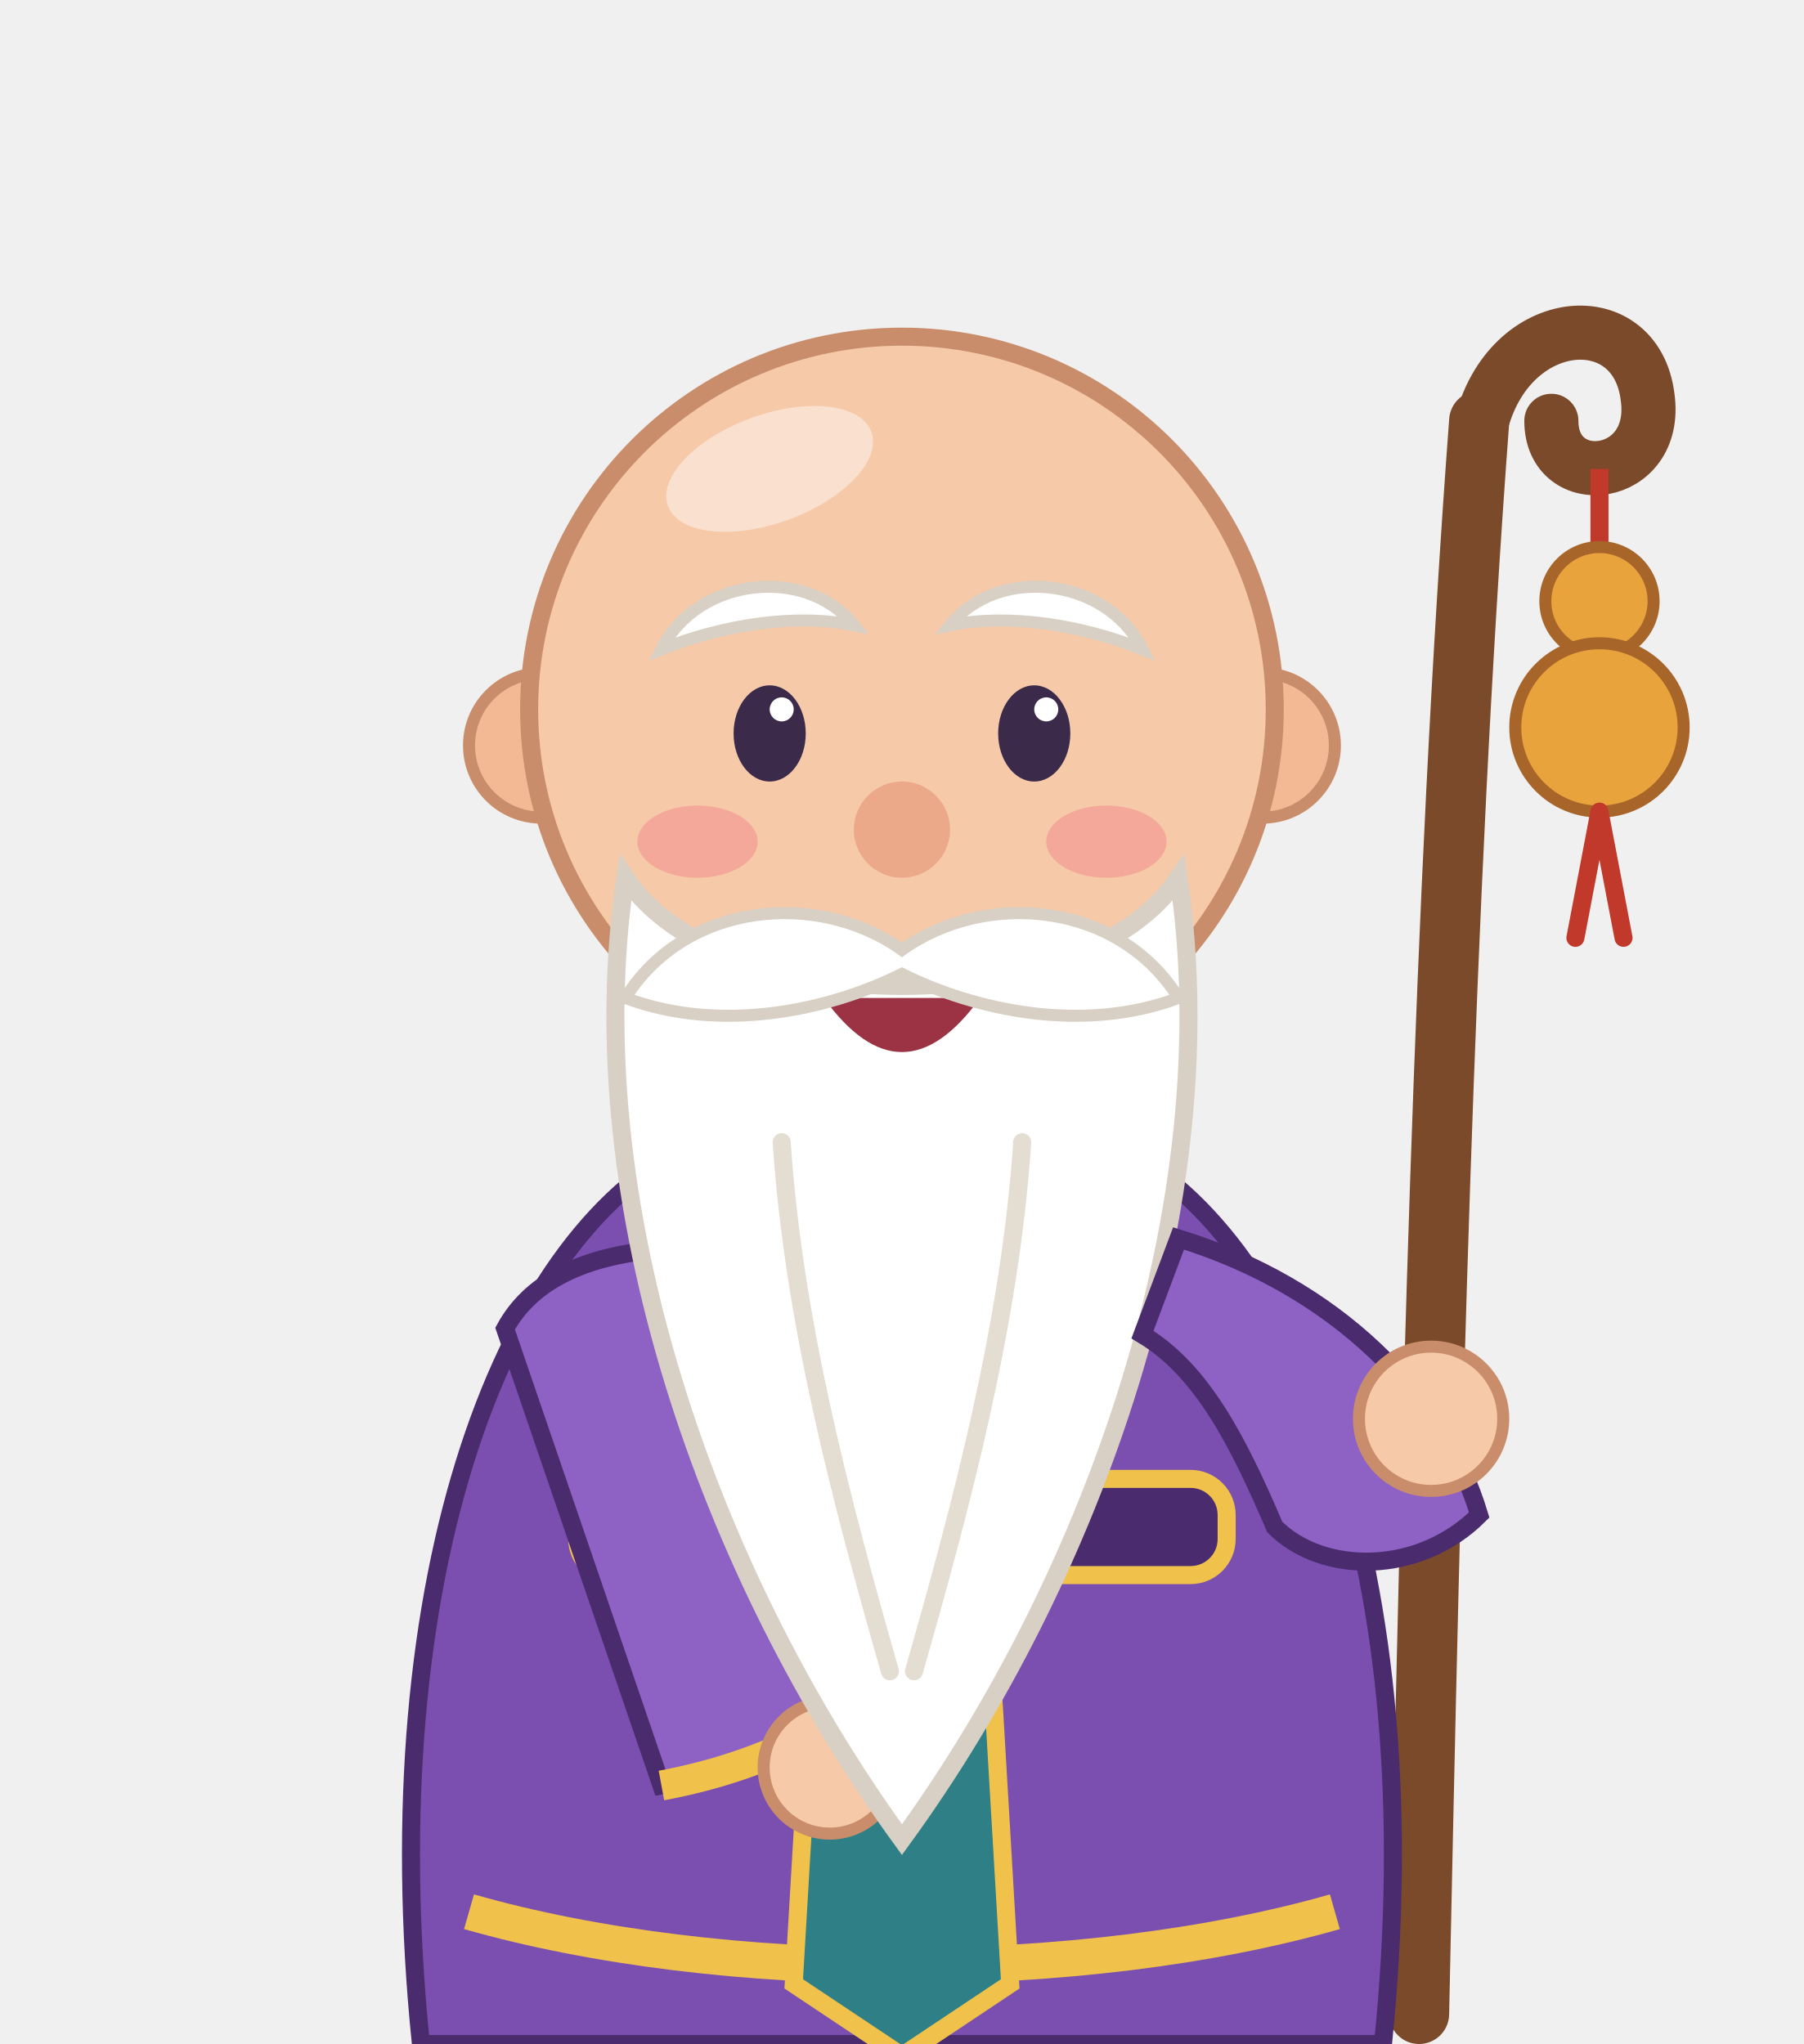
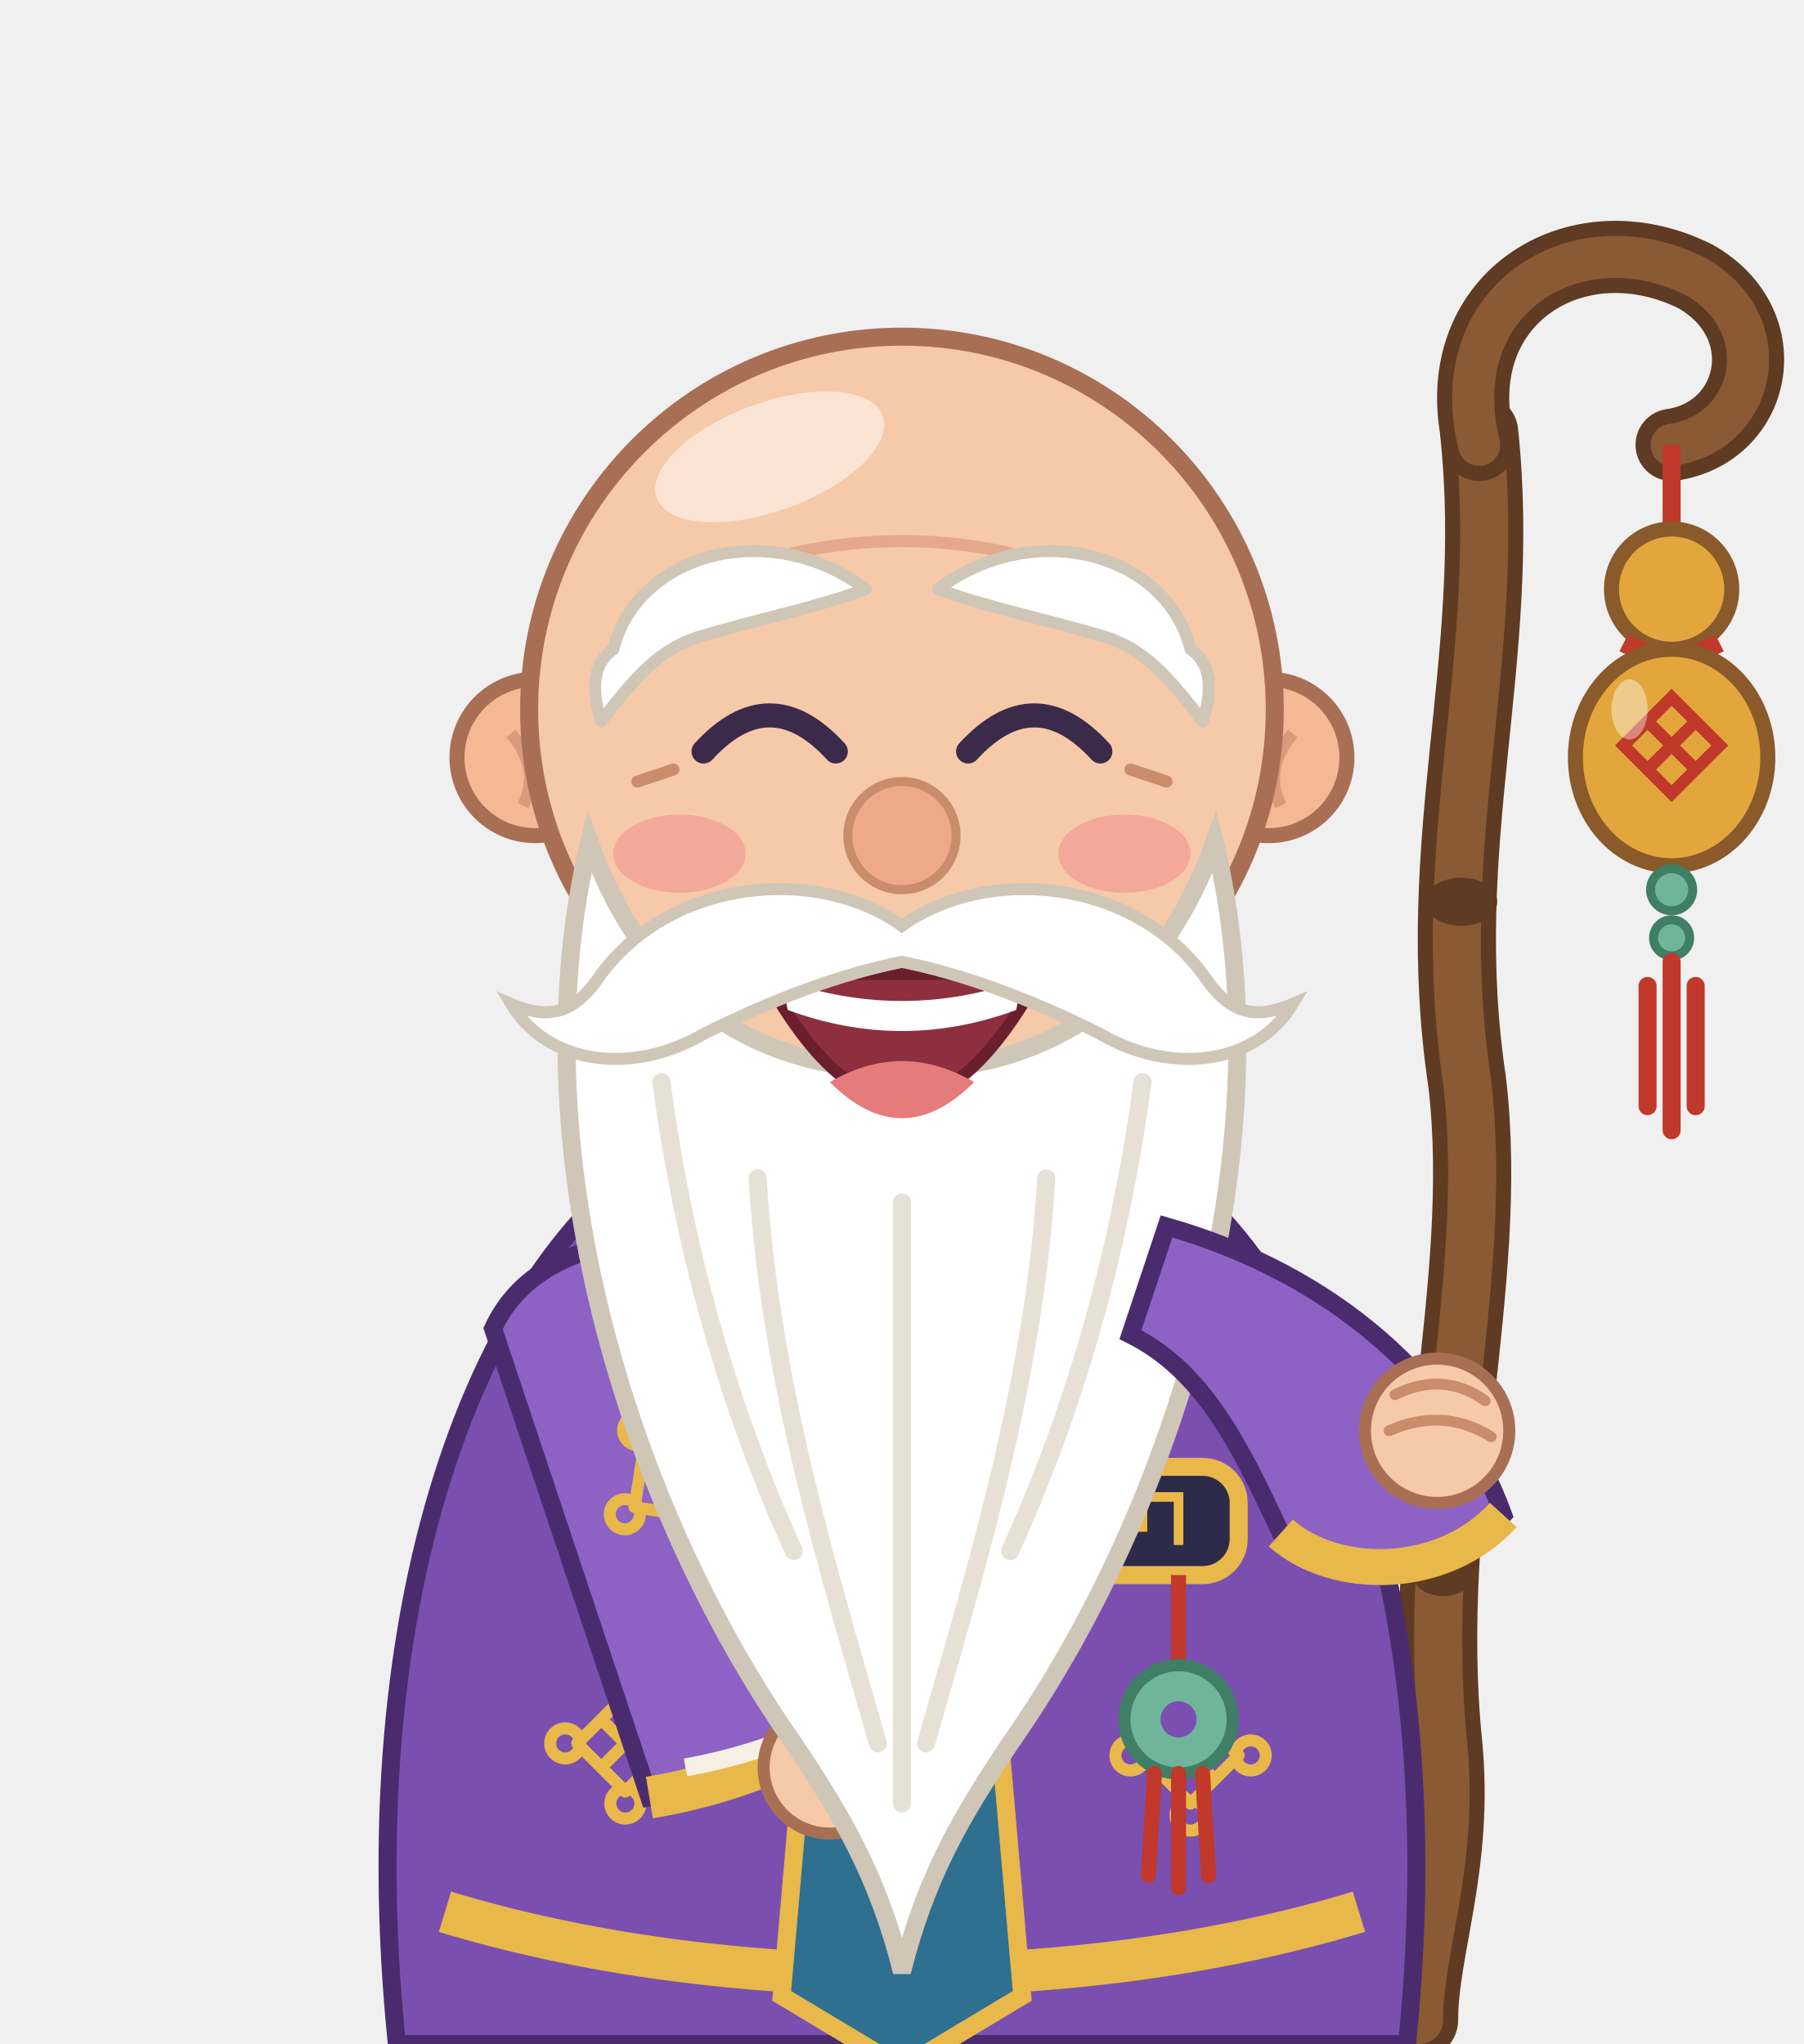
<svg xmlns="http://www.w3.org/2000/svg" viewBox="0 0 300 340" width="300" height="340" aria-hidden="true" focusable="false">
+   <defs>
+     <g id="knot" fill="none" stroke="#e8b84a" stroke-width="2" stroke-linejoin="round">
+       <path d="M0 -8 L8 0 L0 8 L-8 0 Z" />
+       <path d="M-4 -4 L4 4 M4 -4 L-4 4" />
+       <circle cx="0" cy="-10" r="2.5" />
+       <circle cx="10" cy="0" r="2.5" />
+       <circle cx="0" cy="10" r="2.5" />
+       <circle cx="-10" cy="0" r="2.5" />
+     </g>
+   </defs>
  <g id="staff">
-     <path d="M246 70 C 240 150, 238 240, 236 335" fill="none" stroke="#7a4a2a" stroke-width="10" stroke-linecap="round" />
-     <path d="M246 72 C 250 52, 272 50, 274 66 C 276 80, 258 82, 258 70" fill="none" stroke="#7a4a2a" stroke-width="9" stroke-linecap="round" />
-     <line x1="266" y1="78" x2="266" y2="92" stroke="#c0392b" stroke-width="3" />
-     <circle cx="266" cy="100" r="9" fill="#e8a33d" stroke="#a8652a" stroke-width="2" />
-     <circle cx="266" cy="121" r="14" fill="#e8a33d" stroke="#a8652a" stroke-width="2" />
-     <path d="M266 135 L 262 156 M266 135 L 270 156" stroke="#c0392b" stroke-width="3" stroke-linecap="round" />
+     <path d="M246 72 C 250 110, 238 140, 244 180 C 248 214, 236 250, 240 290 C 242 310, 236 324, 236 336" fill="none" stroke="#5e3b22" stroke-width="13" stroke-linecap="round" />
+     <path d="M246 72 C 250 110, 238 140, 244 180 C 248 214, 236 250, 240 290 C 242 310, 236 324, 236 336" fill="none" stroke="#8a5a34" stroke-width="8" stroke-linecap="round" />
+     <path d="M246 74 C 240 50, 262 36, 282 46 C 296 54, 292 72, 278 74" fill="none" stroke="#5e3b22" stroke-width="12" stroke-linecap="round" />
+     <path d="M246 74 C 240 50, 262 36, 282 46 C 296 54, 292 72, 278 74" fill="none" stroke="#8a5a34" stroke-width="7" stroke-linecap="round" />
+     <ellipse cx="243" cy="150" rx="6" ry="4" fill="#5e3b22" />
+     <ellipse cx="240" cy="262" rx="5" ry="3.5" fill="#5e3b22" />
+     <path d="M278 74 L 278 88" stroke="#c0392b" stroke-width="3" />
+     <circle cx="278" cy="98" r="10" fill="#e3a63d" stroke="#8a5a2b" stroke-width="2.5" />
+     <path d="M270 107 Q 278 111 286 107" fill="none" stroke="#c0392b" stroke-width="3" />
+     <ellipse cx="278" cy="126" rx="16" ry="18" fill="#e3a63d" stroke="#8a5a2b" stroke-width="2.5" />
+     <path d="M278 116 L 286 124 L 278 132 L 270 124 Z M274 120 L 282 128 M282 120 L 274 128" fill="none" stroke="#c0392b" stroke-width="2" />
+     <ellipse cx="271" cy="118" rx="3" ry="5" fill="#fff" opacity="0.4" />
+     <circle cx="278" cy="148" r="3.5" fill="#6fb59a" stroke="#3f7f66" stroke-width="1.5" />
+     <circle cx="278" cy="156" r="3" fill="#6fb59a" stroke="#3f7f66" stroke-width="1.5" />
+     <path d="M278 160 L 278 164 M274 164 L 274 184 M278 164 L 278 188 M282 164 L 282 184" stroke="#c0392b" stroke-width="3" stroke-linecap="round" />
  </g>
  <g id="body">
-     <path d="M70 340 C 62 262, 84 204, 116 190 L 184 190 C 216 204, 238 262, 230 340 Z" fill="#7b4fb0" stroke="#4a2c6e" stroke-width="3" />
-     <path d="M78 318 C 120 330, 180 330, 222 318" fill="none" stroke="#f0c14b" stroke-width="6" />
-     <rect x="96" y="246" width="108" height="16" rx="6" fill="#4a2c6e" stroke="#f0c14b" stroke-width="3" />
-     <path d="M136 262 L 164 262 L 168 330 L 150 342 L 132 330 Z" fill="#2f7f86" stroke="#f0c14b" stroke-width="3" />
+     <path d="M66 340 C 58 262, 82 204, 116 188 L 184 188 C 218 204, 242 262, 234 340 Z" fill="#7b4fb0" stroke="#4a2c6e" stroke-width="3" />
+     <path d="M122 188 L 150 232 L 178 188 Z" fill="#f5efe4" />
+     <path d="M116 188 L 150 240 L 184 188" fill="none" stroke="#e8b84a" stroke-width="7" stroke-linejoin="round" />
+     <path d="M116 188 L 150 240 L 184 188" fill="none" stroke="#8a5a2b" stroke-width="1.5" stroke-linejoin="round" opacity="0.6" />
+     <path d="M74 318 C 120 332, 180 332, 226 318" fill="none" stroke="#e8b84a" stroke-width="7" />
+     <use href="#knot" x="104" y="290" />
+     <use href="#knot" x="198" y="292" />
+     <rect x="94" y="244" width="112" height="18" rx="6" fill="#2d2a4a" stroke="#e8b84a" stroke-width="3" />
+     <path d="M104 257 v-8 h6 v5 h6 v-5 h6 v8 M178 257 v-8 h6 v5 h6 v-5 h6 v8" fill="none" stroke="#e8b84a" stroke-width="1.6" />
+     <rect x="140" y="243" width="20" height="20" rx="3" fill="#e8b84a" stroke="#8a5a2b" stroke-width="2" />
+     <path d="M136 263 L 164 263 L 170 332 L 150 344 L 130 332 Z" fill="#2f6f8f" stroke="#e8b84a" stroke-width="3" />
+     <use href="#knot" x="150" y="296" />
+     <path d="M196 262 L 196 278" stroke="#c0392b" stroke-width="2.5" />
+     <circle cx="196" cy="286" r="9" fill="#6fb59a" stroke="#3f7f66" stroke-width="2" />
+     <circle cx="196" cy="286" r="3" fill="#7b4fb0" />
+     <path d="M192 295 L 191 312 M196 295 L 196 314 M200 295 L 201 312" stroke="#c0392b" stroke-width="2.5" stroke-linecap="round" />
  </g>
  <g id="sleeve">
-     <path d="M108 208 L 156 273 Q 137 292 110 297 L 84 221 Q 90 210 108 208 Z" fill="#8d62c4" stroke="#4a2c6e" stroke-width="3" />
-     <path d="M156 273 Q 137 292 110 297" fill="none" stroke="#f0c14b" stroke-width="5" />
-     <circle cx="138" cy="294" r="11" fill="#f6c9a8" stroke="#c98d6b" stroke-width="2" />
+     <path d="M108 206 L 158 272 Q 138 294 108 299 L 82 221 Q 88 208 108 206 Z" fill="#8d62c4" stroke="#4a2c6e" stroke-width="3" />
+     <path d="M158 272 Q 138 294 108 299" fill="none" stroke="#e8b84a" stroke-width="7" />
+     <path d="M152 277 Q 136 290 114 294" fill="none" stroke="#f5efe4" stroke-width="3" />
+     <use href="#knot" x="112" y="246" transform="rotate(-36 112 246)" />
+     <circle cx="138" cy="294" r="11" fill="#f6c9a8" stroke="#a86f55" stroke-width="2" />
  </g>
  <g id="head">
-     <circle cx="90" cy="124" r="12" fill="#f3b995" stroke="#c98d6b" stroke-width="2" />
-     <circle cx="210" cy="124" r="12" fill="#f3b995" stroke="#c98d6b" stroke-width="2" />
-     <circle cx="150" cy="118" r="62" fill="#f6c9a8" stroke="#c98d6b" stroke-width="3" />
-     <ellipse cx="128" cy="78" rx="18" ry="9" fill="#fff" opacity="0.45" transform="rotate(-20 128 78)" />
-     <ellipse cx="116" cy="140" rx="10" ry="6" fill="#f28c8c" opacity="0.55" />
-     <ellipse cx="184" cy="140" rx="10" ry="6" fill="#f28c8c" opacity="0.55" />
+     <circle cx="89" cy="126" r="13" fill="#f3b995" stroke="#a86f55" stroke-width="2.5" />
+     <circle cx="211" cy="126" r="13" fill="#f3b995" stroke="#a86f55" stroke-width="2.5" />
+     <path d="M85 122 Q 90 128 87 134 M215 122 Q 210 128 213 134" fill="none" stroke="#d99a7c" stroke-width="2" />
+     <circle cx="150" cy="118" r="62" fill="#f6c9a8" stroke="#a86f55" stroke-width="3" />
+     <ellipse cx="128" cy="76" rx="20" ry="9" fill="#fff" opacity="0.5" transform="rotate(-20 128 76)" />
+     <path d="M132 92 Q 150 88 168 92" fill="none" stroke="#e3a98a" stroke-width="2" stroke-linecap="round" />
+     <ellipse cx="113" cy="142" rx="11" ry="6.5" fill="#f28c8c" opacity="0.55" />
+     <ellipse cx="187" cy="142" rx="11" ry="6.5" fill="#f28c8c" opacity="0.55" />
    <g id="eyes">
-       <g id="pupils">
-         <ellipse cx="128" cy="122" rx="6" ry="8" fill="#3b2a4a" />
-         <ellipse cx="172" cy="122" rx="6" ry="8" fill="#3b2a4a" />
-         <circle cx="130" cy="118" r="2" fill="#fff" />
-         <circle cx="174" cy="118" r="2" fill="#fff" />
+       <g id="eyes-happy" fill="none" stroke="#3b2a4a" stroke-width="4" stroke-linecap="round">
+         <path d="M117 125 Q 128 113 139 125" />
+         <path d="M161 125 Q 172 113 183 125" />
+         <path d="M112 128 l -6 2 M188 128 l 6 2" stroke="#c98d6b" stroke-width="2" />
+       </g>
+       <g id="eyes-open" opacity="0">
+         <ellipse cx="128" cy="122" rx="9" ry="10" fill="#fff" stroke="#a86f55" stroke-width="1.5" />
+         <ellipse cx="172" cy="122" rx="9" ry="10" fill="#fff" stroke="#a86f55" stroke-width="1.5" />
+         <g id="pupils">
+           <ellipse cx="128" cy="123" rx="5.5" ry="7" fill="#3b2a4a" />
+           <ellipse cx="172" cy="123" rx="5.5" ry="7" fill="#3b2a4a" />
+           <circle cx="130" cy="119" r="2" fill="#fff" />
+           <circle cx="174" cy="119" r="2" fill="#fff" />
+         </g>
      </g>
    </g>
-     <g id="brows">
-       <path d="M110 108 C 116 96, 134 94, 142 104 C 132 102, 120 104, 110 108 Z" fill="#fff" stroke="#d8d0c4" stroke-width="2" />
-       <path d="M190 108 C 184 96, 166 94, 158 104 C 168 102, 180 104, 190 108 Z" fill="#fff" stroke="#d8d0c4" stroke-width="2" />
+     <g id="brows" fill="#fff" stroke="#cfc6b8" stroke-width="2" stroke-linejoin="round">
+       <path id="brow-left" d="M102 108 C 106 92, 128 86, 144 98 C 136 101, 126 103, 116 106 C 110 108, 106 112, 100 120 C 98 114, 99 110, 102 108 Z" />
+       <path id="brow-right" d="M198 108 C 194 92, 172 86, 156 98 C 164 101, 174 103, 184 106 C 190 108, 194 112, 200 120 C 202 114, 201 110, 198 108 Z" />
    </g>
-     <circle cx="150" cy="138" r="8" fill="#eba98a" />
+     <circle cx="150" cy="139" r="9" fill="#eda98a" stroke="#c98d6b" stroke-width="1.5" />
    <g id="beard">
-       <path d="M104 146 C 96 200, 118 262, 150 306 C 182 262, 204 200, 196 146 C 180 170, 120 170, 104 146 Z" fill="#fff" stroke="#d8d0c4" stroke-width="3" />
-       <path d="M130 190 C 132 220, 140 250, 148 278 M170 190 C 168 220, 160 250, 152 278" fill="none" stroke="#e4ddd2" stroke-width="3" stroke-linecap="round" />
+       <path d="M98 140 C 86 190, 104 250, 132 290 C 140 302, 146 312, 150 328 C 154 312, 160 302, 168 290 C 196 250, 214 190, 202 140 C 192 168, 172 178, 150 178 C 128 178, 108 168, 98 140 Z" fill="#fff" stroke="#cfc6b8" stroke-width="3" />
+       <path d="M126 196 C 128 230, 138 262, 146 290 M174 196 C 172 230, 162 262, 154 290 M150 200 L 150 300 M110 180 C 114 210, 122 236, 132 258 M190 180 C 186 210, 178 236, 168 258" fill="none" stroke="#e7e0d5" stroke-width="3" stroke-linecap="round" />
    </g>
-     <path d="M137 166 Q 150 184 163 166 Z" fill="#9b3344" />
-     <path d="M150 158 C 136 148, 114 150, 104 166 C 120 172, 138 168, 150 162 C 162 168, 180 172, 196 166 C 186 150, 164 148, 150 158 Z" fill="#fff" stroke="#d8d0c4" stroke-width="2" />
+     <g id="mouth-happy">
+       <path d="M127 162 Q 150 204 173 162 Z" fill="#8e2f3f" stroke="#6b1f2d" stroke-width="2" stroke-linejoin="round" />
+       <path d="M130 163 Q 150 170 170 163 L 169 168 Q 150 175 131 168 Z" fill="#fff" />
+       <path d="M138 180 Q 150 173 162 180 Q 150 192 138 180 Z" fill="#e57b7b" />
+     </g>
+     <path id="mouth-flat" opacity="0" d="M138 174 Q 150 170 162 174" fill="none" stroke="#6b1f2d" stroke-width="3.5" stroke-linecap="round" />
+     <path d="M150 154 C 136 144, 112 146, 100 162 C 96 168, 92 170, 85 167 C 91 177, 105 179, 117 172 C 129 166, 140 162, 150 160 C 160 162, 171 166, 183 172 C 195 179, 209 177, 215 167 C 208 170, 204 168, 200 162 C 188 146, 164 144, 150 154 Z" fill="#fff" stroke="#cfc6b8" stroke-width="2" />
+     <path id="sweat" opacity="0" d="M210 84 C 216 94, 220 100, 214 104 C 208 108, 202 102, 206 96 Z" fill="#a9dcf2" stroke="#5aa6c9" stroke-width="1.5" />
  </g>
  <g id="plaque" opacity="0">
    <rect x="25" y="121" width="32" height="44" rx="4" fill="#b77a3f" stroke="#7a4a22" stroke-width="3" />
    <rect x="29" y="125" width="24" height="36" rx="2" fill="none" stroke="#f0c14b" stroke-width="1.5" />
-     <circle cx="41" cy="143" r="7" fill="none" stroke="#f0c14b" stroke-width="2" />
+     <path d="M41 136 L 48 143 L 41 150 L 34 143 Z" fill="none" stroke="#f0c14b" stroke-width="2" />
  </g>
  <g id="arm">
-     <path d="M196 206 C 222 214, 240 232, 246 252 C 236 262, 220 262, 212 254 C 206 240, 200 228, 190 222 Z" fill="#8d62c4" stroke="#4a2c6e" stroke-width="3" />
-     <circle cx="238" cy="236" r="12" fill="#f6c9a8" stroke="#c98d6b" stroke-width="2" />
+     <path d="M194 204 C 222 212, 242 230, 250 252 C 240 263, 222 263, 213 255 C 206 240, 200 228, 188 222 Z" fill="#8d62c4" stroke="#4a2c6e" stroke-width="3" />
+     <path d="M250 252 C 240 263, 222 263, 213 255" fill="none" stroke="#e8b84a" stroke-width="6" />
+     <circle cx="239" cy="238" r="12" fill="#f6c9a8" stroke="#a86f55" stroke-width="2" />
+     <path d="M232 232 Q 240 228 247 233 M231 238 Q 240 234 248 239" fill="none" stroke="#c98d6b" stroke-width="1.8" stroke-linecap="round" />
  </g>
</svg>
